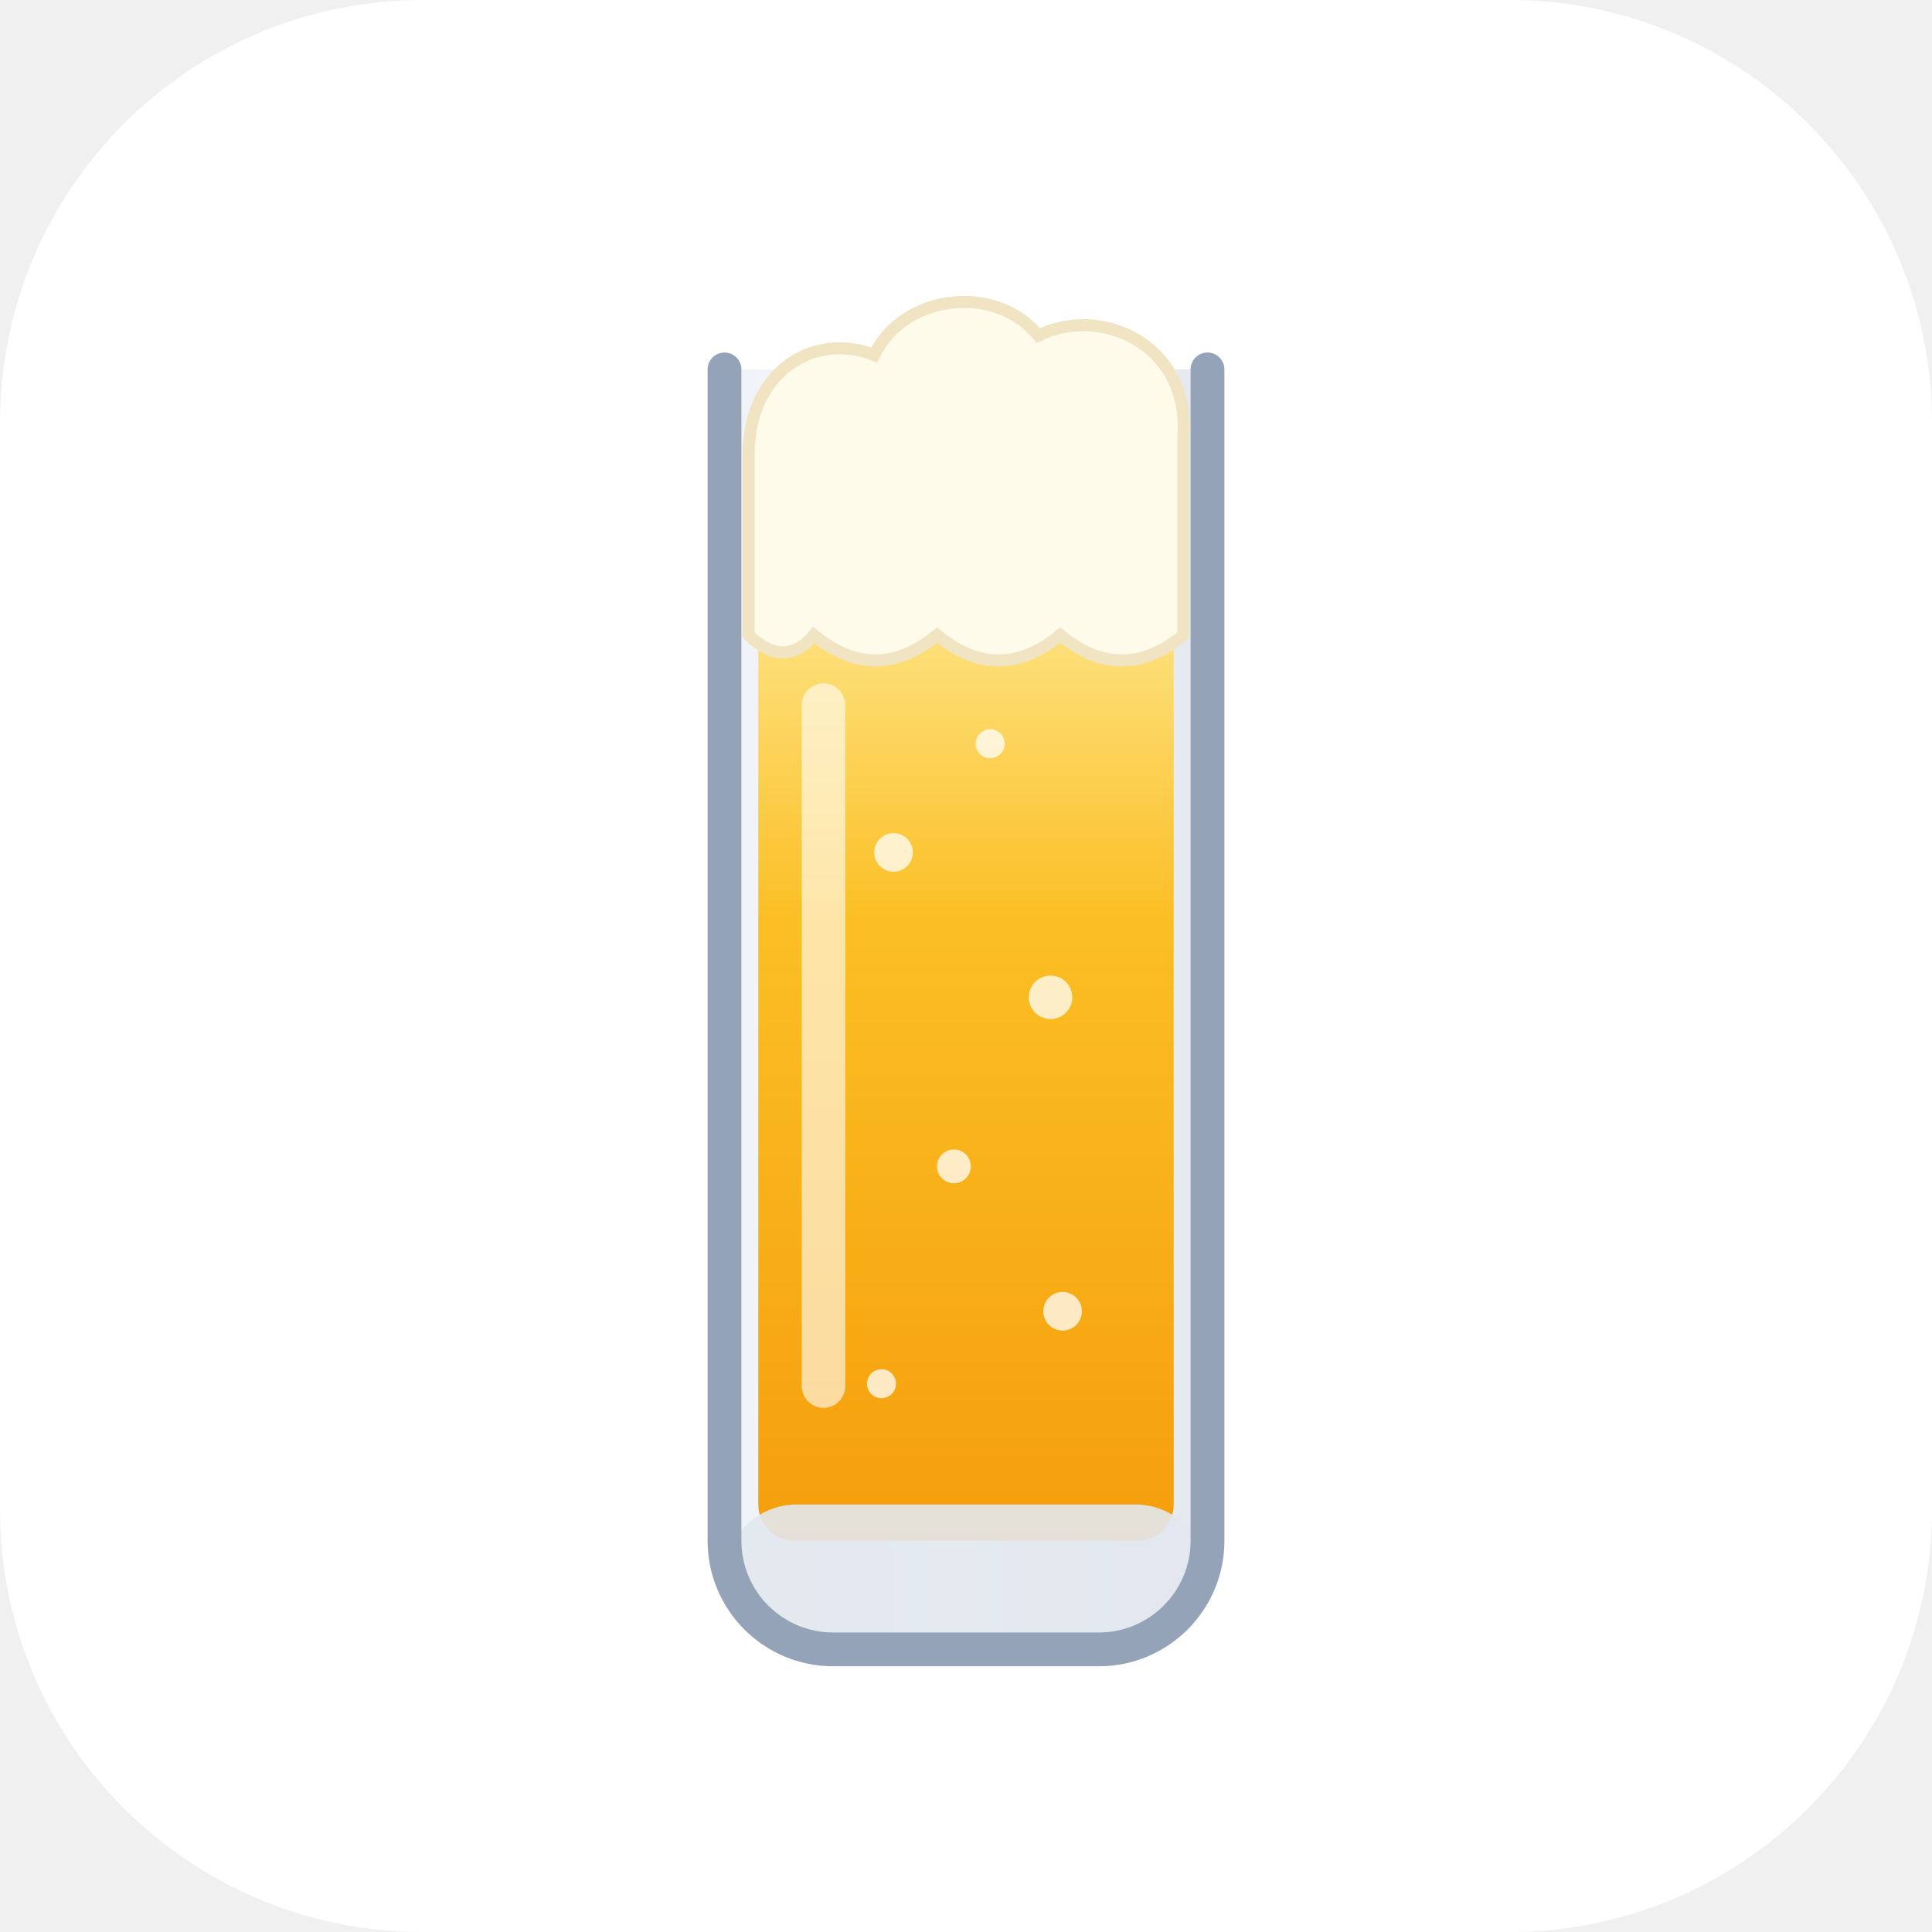
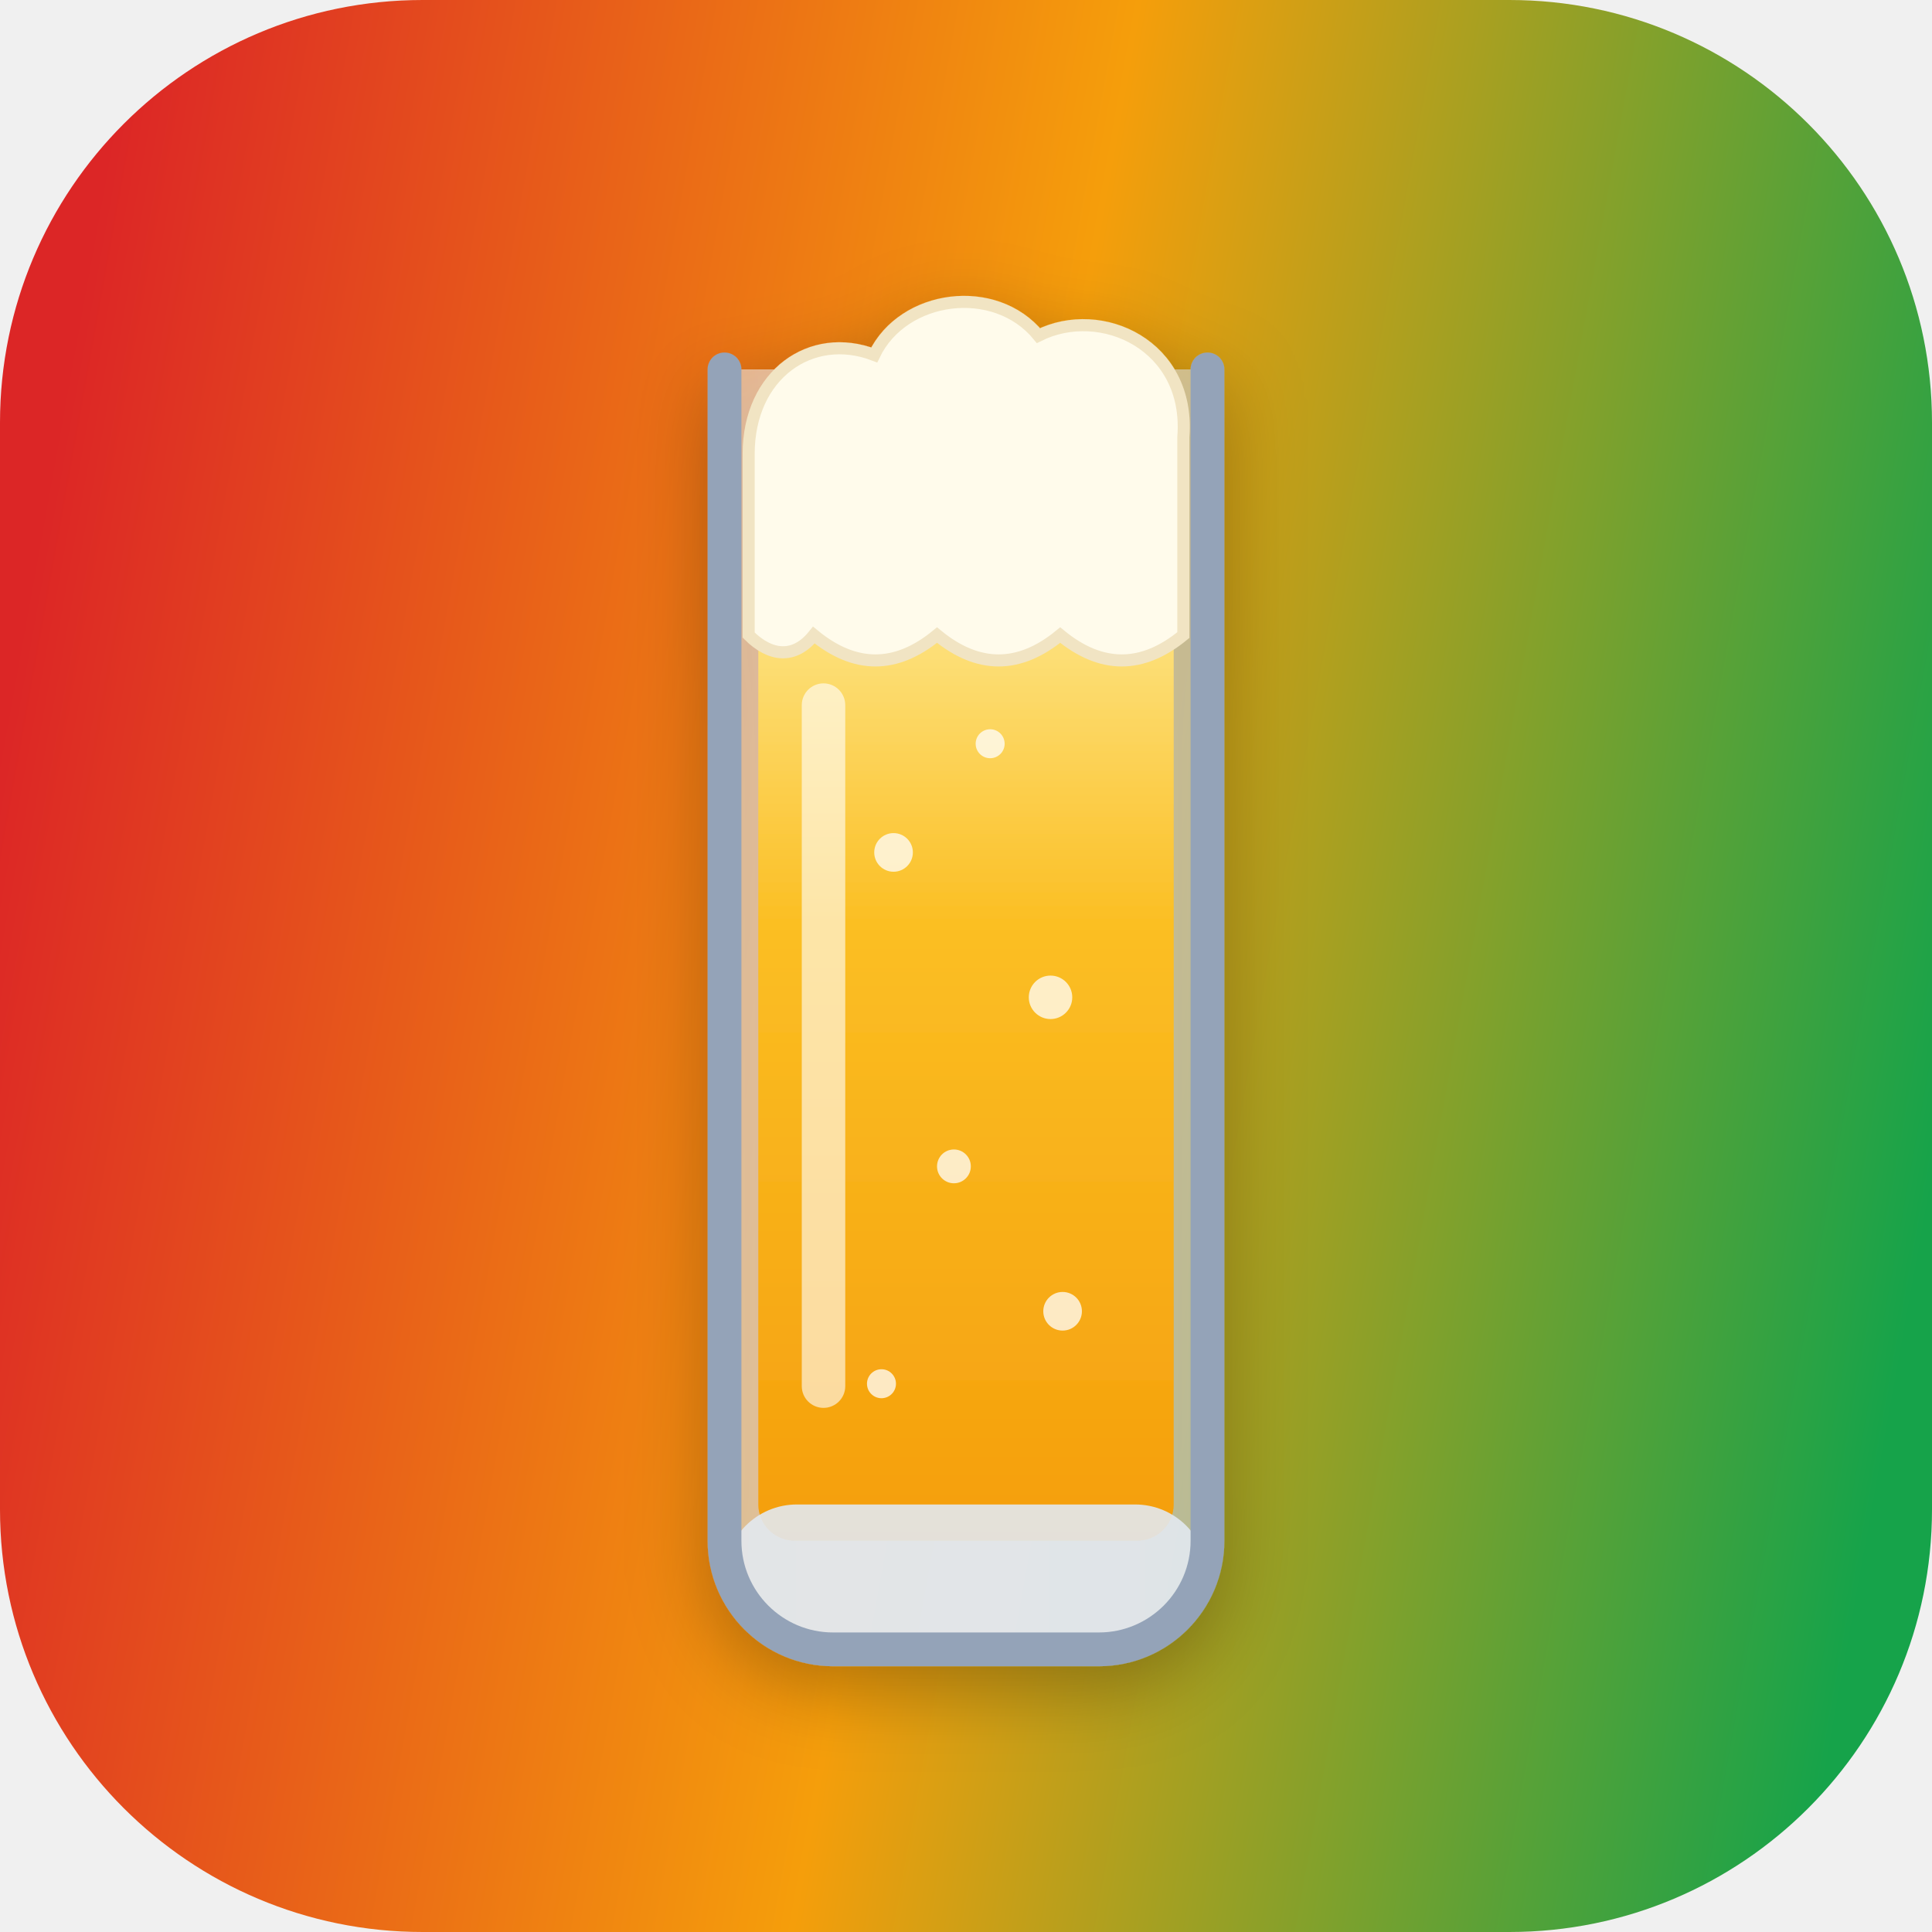
<svg xmlns="http://www.w3.org/2000/svg" viewBox="0 0 512 512">
  <defs>
    <linearGradient id="beer" x1="0" y1="0" x2="0" y2="1">
      <stop offset="0" stop-color="#fde68a" />
      <stop offset="0.35" stop-color="#fbbf24" />
      <stop offset="1" stop-color="#f59e0b" />
    </linearGradient>
    <linearGradient id="glass" x1="0" y1="0" x2="1" y2="0">
      <stop offset="0" stop-color="#e2e8f0" />
      <stop offset="0.5" stop-color="#f8fafc" />
      <stop offset="1" stop-color="#cbd5e1" />
    </linearGradient>
-     <linearGradient id="brand" x1="0" y1="0" x2="1" y2="1">
+     <linearGradient id="brand" x1="0" y1="0.41" x2="1" y2="0.59">
      <stop offset="0" stop-color="#dc2626" />
      <stop offset="0.5" stop-color="#f59e0b" />
      <stop offset="1" stop-color="#16a34a" />
    </linearGradient>
+     <filter id="shadow" x="-30%" y="-15%" width="160%" height="130%">
+       <feDropShadow dx="0" dy="6" stdDeviation="10" flood-color="#000" flood-opacity="0.28" />
+     </filter>
  </defs>
-   <rect width="512" height="512" rx="112" fill="#ffffff" />
-   <g transform="translate(153.6 53.1) scale(6.4)">
-     <path d="M6 7h20v48.5a4.5 4.5 0 0 1-4.5 4.5h-11A4.5 4.5 0 0 1 6 55.5z" fill="url(#glass)" opacity="0.55" />
-     <rect x="7.4" y="16" width="17.2" height="39.5" rx="1.5" fill="url(#beer)" />
-     <g fill="#fff" opacity="0.75">
-       <circle cx="13" cy="27" r="0.8" />
-       <circle cx="19.5" cy="33" r="0.9" />
-       <circle cx="15.5" cy="40" r="0.7" />
-       <circle cx="20" cy="46" r="0.8" />
-       <circle cx="12.5" cy="49" r="0.6" />
-       <circle cx="17" cy="22.5" r="0.6" />
+   <rect width="512" height="512" rx="112" fill="url(#brand)" />
+   <g filter="url(#shadow)">
+     <g transform="translate(153.6 53.1) scale(6.4)">
+       <path d="M6 7h20v48.5a4.5 4.5 0 0 1-4.5 4.5h-11A4.5 4.5 0 0 1 6 55.5z" fill="url(#glass)" opacity="0.55" />
+       <rect x="7.4" y="16" width="17.2" height="39.5" rx="1.5" fill="url(#beer)" />
+       <g fill="#fff" opacity="0.75">
+         <circle cx="13" cy="27" r="0.8" />
+         <circle cx="19.5" cy="33" r="0.9" />
+         <circle cx="15.5" cy="40" r="0.7" />
+         <circle cx="20" cy="46" r="0.8" />
+         <circle cx="12.5" cy="49" r="0.6" />
+         <circle cx="17" cy="22.5" r="0.6" />
+       </g>
+       <path d="M7 18V10.5C7 7.2 9.6 5.4 12.2 6.4 13.4 3.9 17.2 3.4 19 5.6c2.6-1.3 6.3.4 6 4.2V18c-1.7 1.4-3.4 1.4-5.1 0-1.7 1.4-3.4 1.4-5.1 0-1.7 1.4-3.4 1.4-5.1 0C8.9 19 7.9 18.9 7 18z" fill="#fffbeb" stroke="#f1e4c3" stroke-width="0.5" />
+       <rect x="6" y="54" width="20" height="6" rx="3" fill="#e2e8f0" opacity="0.9" />
+       <rect x="9.2" y="20" width="1.8" height="30" rx="0.9" fill="#fff" opacity="0.6" />
+       <path d="M6 7v48.5A4.5 4.5 0 0 0 10.5 60h11a4.5 4.5 0 0 0 4.5-4.5V7" fill="none" stroke="#94a3b8" stroke-width="1.4" stroke-linecap="round" />
    </g>
-     <path d="M7 18V10.5C7 7.2 9.6 5.4 12.2 6.4 13.4 3.9 17.2 3.4 19 5.6c2.6-1.3 6.3.4 6 4.2V18c-1.7 1.4-3.4 1.4-5.1 0-1.7 1.4-3.4 1.4-5.1 0-1.7 1.4-3.4 1.4-5.1 0C8.9 19 7.9 18.9 7 18z" fill="#fffbeb" stroke="#f1e4c3" stroke-width="0.5" />
-     <rect x="6" y="54" width="20" height="6" rx="3" fill="#e2e8f0" opacity="0.9" />
-     <rect x="9.2" y="20" width="1.8" height="30" rx="0.9" fill="#fff" opacity="0.6" />
-     <path d="M6 7v48.5A4.5 4.5 0 0 0 10.5 60h11a4.5 4.5 0 0 0 4.5-4.5V7" fill="none" stroke="#94a3b8" stroke-width="1.4" stroke-linecap="round" />
  </g>
</svg>
